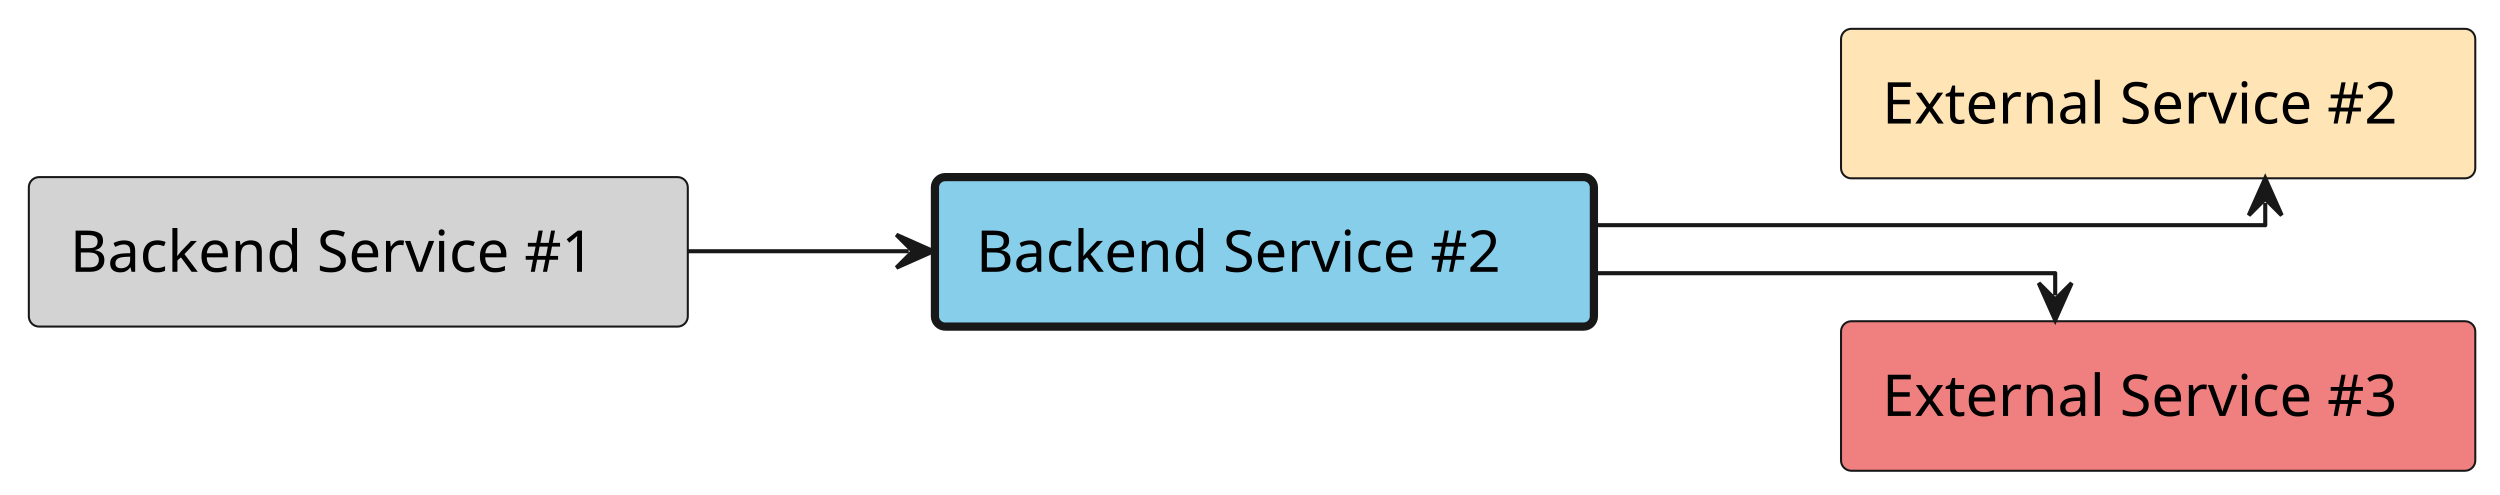
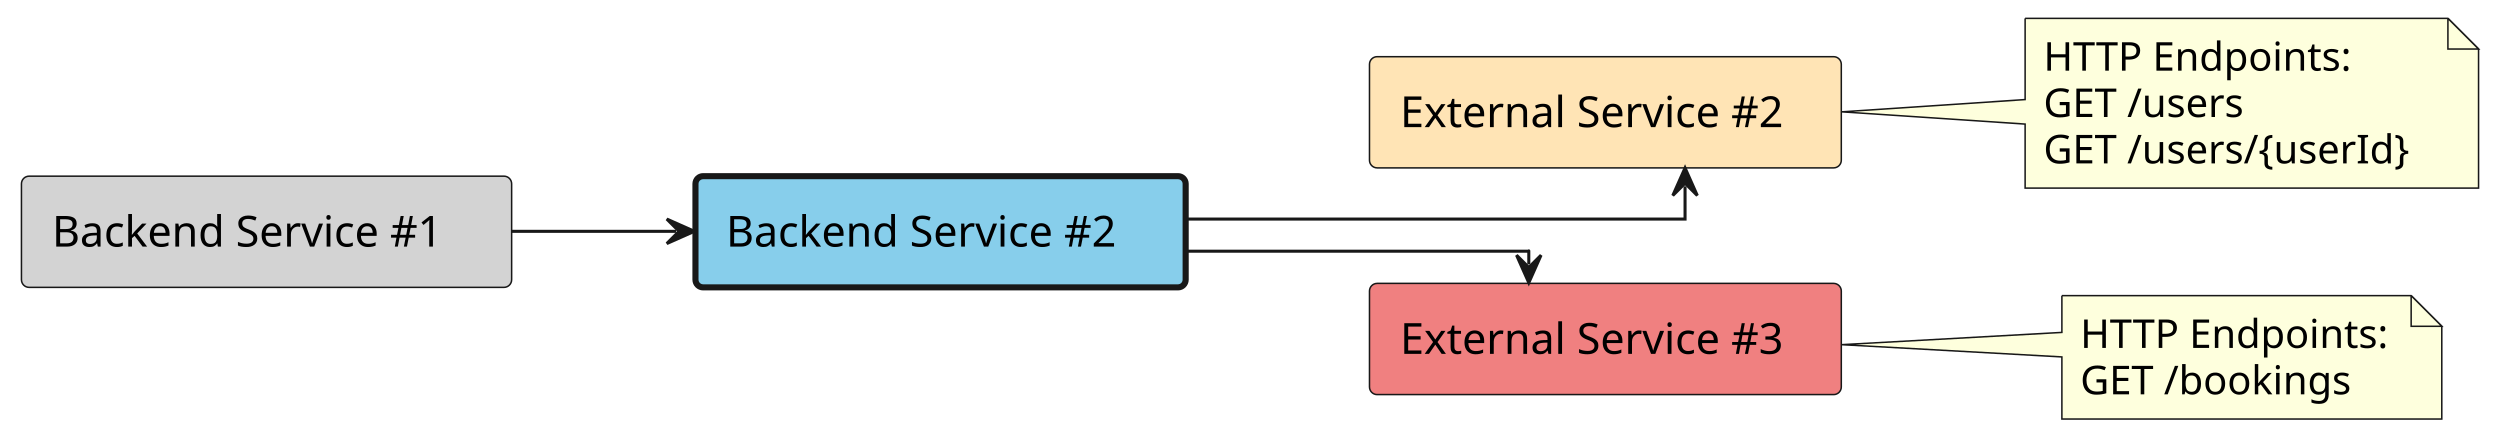
- <svg xmlns="http://www.w3.org/2000/svg" contentStyleType="text/css" height="120px" preserveAspectRatio="none" style="width:607px;height:120px;background:#FFFFFF;" version="1.1" viewBox="0 0 607 120" width="607px" zoomAndPan="magnify">
+ <svg xmlns="http://www.w3.org/2000/svg" contentStyleType="text/css" height="143px" preserveAspectRatio="none" style="width:816px;height:143px;background:#FFFFFF;" version="1.1" viewBox="0 0 816 143" width="816px" zoomAndPan="magnify">
  <defs />
  <g>
    <g id="elem_platform__application__backend_service_1">
-       <rect fill="#D3D3D3" height="36.297" rx="2.5" ry="2.5" style="stroke:#181818;stroke-width:0.5;" width="160" x="7" y="43" />
-       <text fill="#000000" font-family="sans-serif" font-size="14" lengthAdjust="spacing" textLength="140" x="17" y="65.995">Backend Service #1</text>
+       <rect fill="#D3D3D3" height="36.297" rx="2.5" ry="2.5" style="stroke:#181818;stroke-width:0.5;" width="160" x="7" y="57.5" />
+       <text fill="#000000" font-family="sans-serif" font-size="14" lengthAdjust="spacing" textLength="140" x="17" y="80.495">Backend Service #1</text>
    </g>
    <g id="elem_platform__application__backend_service_2">
-       <rect fill="#87CEEB" height="36.297" rx="2.5" ry="2.5" style="stroke:#181818;stroke-width:2.0;" width="160" x="227" y="43" />
-       <text fill="#000000" font-family="sans-serif" font-size="14" lengthAdjust="spacing" textLength="140" x="237" y="65.995">Backend Service #2</text>
+       <rect fill="#87CEEB" height="36.297" rx="2.5" ry="2.5" style="stroke:#181818;stroke-width:2.0;" width="160" x="227" y="57.5" />
+       <text fill="#000000" font-family="sans-serif" font-size="14" lengthAdjust="spacing" textLength="140" x="237" y="80.495">Backend Service #2</text>
    </g>
    <g id="elem_platform__external_service_2">
-       <rect fill="#FFE4B5" height="36.297" rx="2.5" ry="2.5" style="stroke:#181818;stroke-width:0.5;" width="154" x="447" y="7" />
-       <text fill="#000000" font-family="sans-serif" font-size="14" lengthAdjust="spacing" textLength="134" x="457" y="29.995">External Service #2</text>
+       <rect fill="#FFE4B5" height="36.297" rx="2.5" ry="2.5" style="stroke:#181818;stroke-width:0.5;" width="154" x="447" y="18.5" />
+       <text fill="#000000" font-family="sans-serif" font-size="14" lengthAdjust="spacing" textLength="134" x="457" y="41.495">External Service #2</text>
+     </g>
+     <g id="elem_GMN5">
+       <path d="M661,6 L661,32.5 L601.07,36.5 L661,40.5 L661,61.398 A0,0 0 0 0 661,61.398 L809,61.398 A0,0 0 0 0 809,61.398 L809,16 L799,6 L661,6 A0,0 0 0 0 661,6 " fill="#FEFFDD" style="stroke:#181818;stroke-width:0.5;" />
+       <path d="M799,6 L799,16 L809,16 L799,6 " fill="#FEFFDD" style="stroke:#181818;stroke-width:0.5;" />
+       <text fill="#000000" font-family="sans-serif" font-size="13" lengthAdjust="spacing" textLength="103" x="667" y="23.067">HTTP Endpoints:</text>
+       <text fill="#000000" font-family="sans-serif" font-size="13" lengthAdjust="spacing" textLength="68" x="667" y="38.2">GET /users</text>
+       <text fill="#000000" font-family="sans-serif" font-size="13" lengthAdjust="spacing" textLength="127" x="667" y="53.333">GET /users/{userId}</text>
    </g>
    <g id="elem_other_project__external_service_3">
-       <rect fill="#F08080" height="36.297" rx="2.5" ry="2.5" style="stroke:#181818;stroke-width:0.5;" width="154" x="447" y="78" />
-       <text fill="#000000" font-family="sans-serif" font-size="14" lengthAdjust="spacing" textLength="134" x="457" y="100.995">External Service #3</text>
+       <rect fill="#F08080" height="36.297" rx="2.5" ry="2.5" style="stroke:#181818;stroke-width:0.5;" width="154" x="447" y="92.5" />
+       <text fill="#000000" font-family="sans-serif" font-size="14" lengthAdjust="spacing" textLength="134" x="457" y="115.495">External Service #3</text>
+     </g>
+     <g id="elem_GMN9">
+       <path d="M673,96.5 L673,108.5 L601.07,112.5 L673,116.5 L673,136.766 A0,0 0 0 0 673,136.766 L797,136.766 A0,0 0 0 0 797,136.766 L797,106.5 L787,96.5 L673,96.5 A0,0 0 0 0 673,96.5 " fill="#FEFFDD" style="stroke:#181818;stroke-width:0.5;" />
+       <path d="M787,96.5 L787,106.5 L797,106.5 L787,96.5 " fill="#FEFFDD" style="stroke:#181818;stroke-width:0.5;" />
+       <text fill="#000000" font-family="sans-serif" font-size="13" lengthAdjust="spacing" textLength="103" x="679" y="113.567">HTTP Endpoints:</text>
+       <text fill="#000000" font-family="sans-serif" font-size="13" lengthAdjust="spacing" textLength="90" x="679" y="128.7">GET /bookings</text>
    </g>
    <g id="link_platform__application__backend_service_1_platform__application__backend_service_2">
-       <path d="M167.05,61 C186.46,61 201.22,61 220.64,61 " fill="none" id="platform__application__backend_service_1-to-platform__application__backend_service_2" style="stroke:#181818;stroke-width:1.0;" />
-       <polygon fill="#181818" points="226.64,61,217.64,57,221.64,61,217.64,65,226.64,61" style="stroke:#181818;stroke-width:1.0;" />
+       <path d="M167.05,75.5 C186.46,75.5 201.22,75.5 220.64,75.5 " fill="none" id="platform__application__backend_service_1-to-platform__application__backend_service_2" style="stroke:#181818;stroke-width:1.0;" />
+       <polygon fill="#181818" points="226.64,75.5,217.64,71.5,221.64,75.5,217.64,79.5,226.64,75.5" style="stroke:#181818;stroke-width:1.0;" />
    </g>
    <g id="link_platform__application__backend_service_2_platform__external_service_2">
-       <path d="M387.24,54.67 C458.02,54.67 550,54.67 550,54.67 C550,54.67 550,55.39 550,49.28 " fill="none" id="platform__application__backend_service_2-to-platform__external_service_2" style="stroke:#181818;stroke-width:1.0;" />
-       <polygon fill="#181818" points="550,43.28,546,52.28,550,48.28,554,52.28,550,43.28" style="stroke:#181818;stroke-width:1.0;" />
+       <path d="M387.24,71.5 C458.02,71.5 550,71.5 550,71.5 C550,71.5 550,69.29 550,60.82 " fill="none" id="platform__application__backend_service_2-to-platform__external_service_2" style="stroke:#181818;stroke-width:1.0;" />
+       <polygon fill="#181818" points="550,54.82,546,63.82,550,59.82,554,63.82,550,54.82" style="stroke:#181818;stroke-width:1.0;" />
    </g>
    <g id="link_platform__application__backend_service_2_other_project__external_service_3">
-       <path d="M387.03,66.33 C439.72,66.33 499,66.33 499,66.33 C499,66.33 499,65.61 499,71.72 " fill="none" id="platform__application__backend_service_2-to-other_project__external_service_3" style="stroke:#181818;stroke-width:1.0;" />
-       <polygon fill="#181818" points="499,77.72,503,68.72,499,72.72,495,68.72,499,77.72" style="stroke:#181818;stroke-width:1.0;" />
+       <path d="M387.03,82 C439.72,82 499,82 499,82 C499,82 499,80.7 499,86.29 " fill="none" id="platform__application__backend_service_2-to-other_project__external_service_3" style="stroke:#181818;stroke-width:1.0;" />
+       <polygon fill="#181818" points="499,92.29,503,83.29,499,87.29,495,83.29,499,92.29" style="stroke:#181818;stroke-width:1.0;" />
    </g>
  </g>
</svg>
